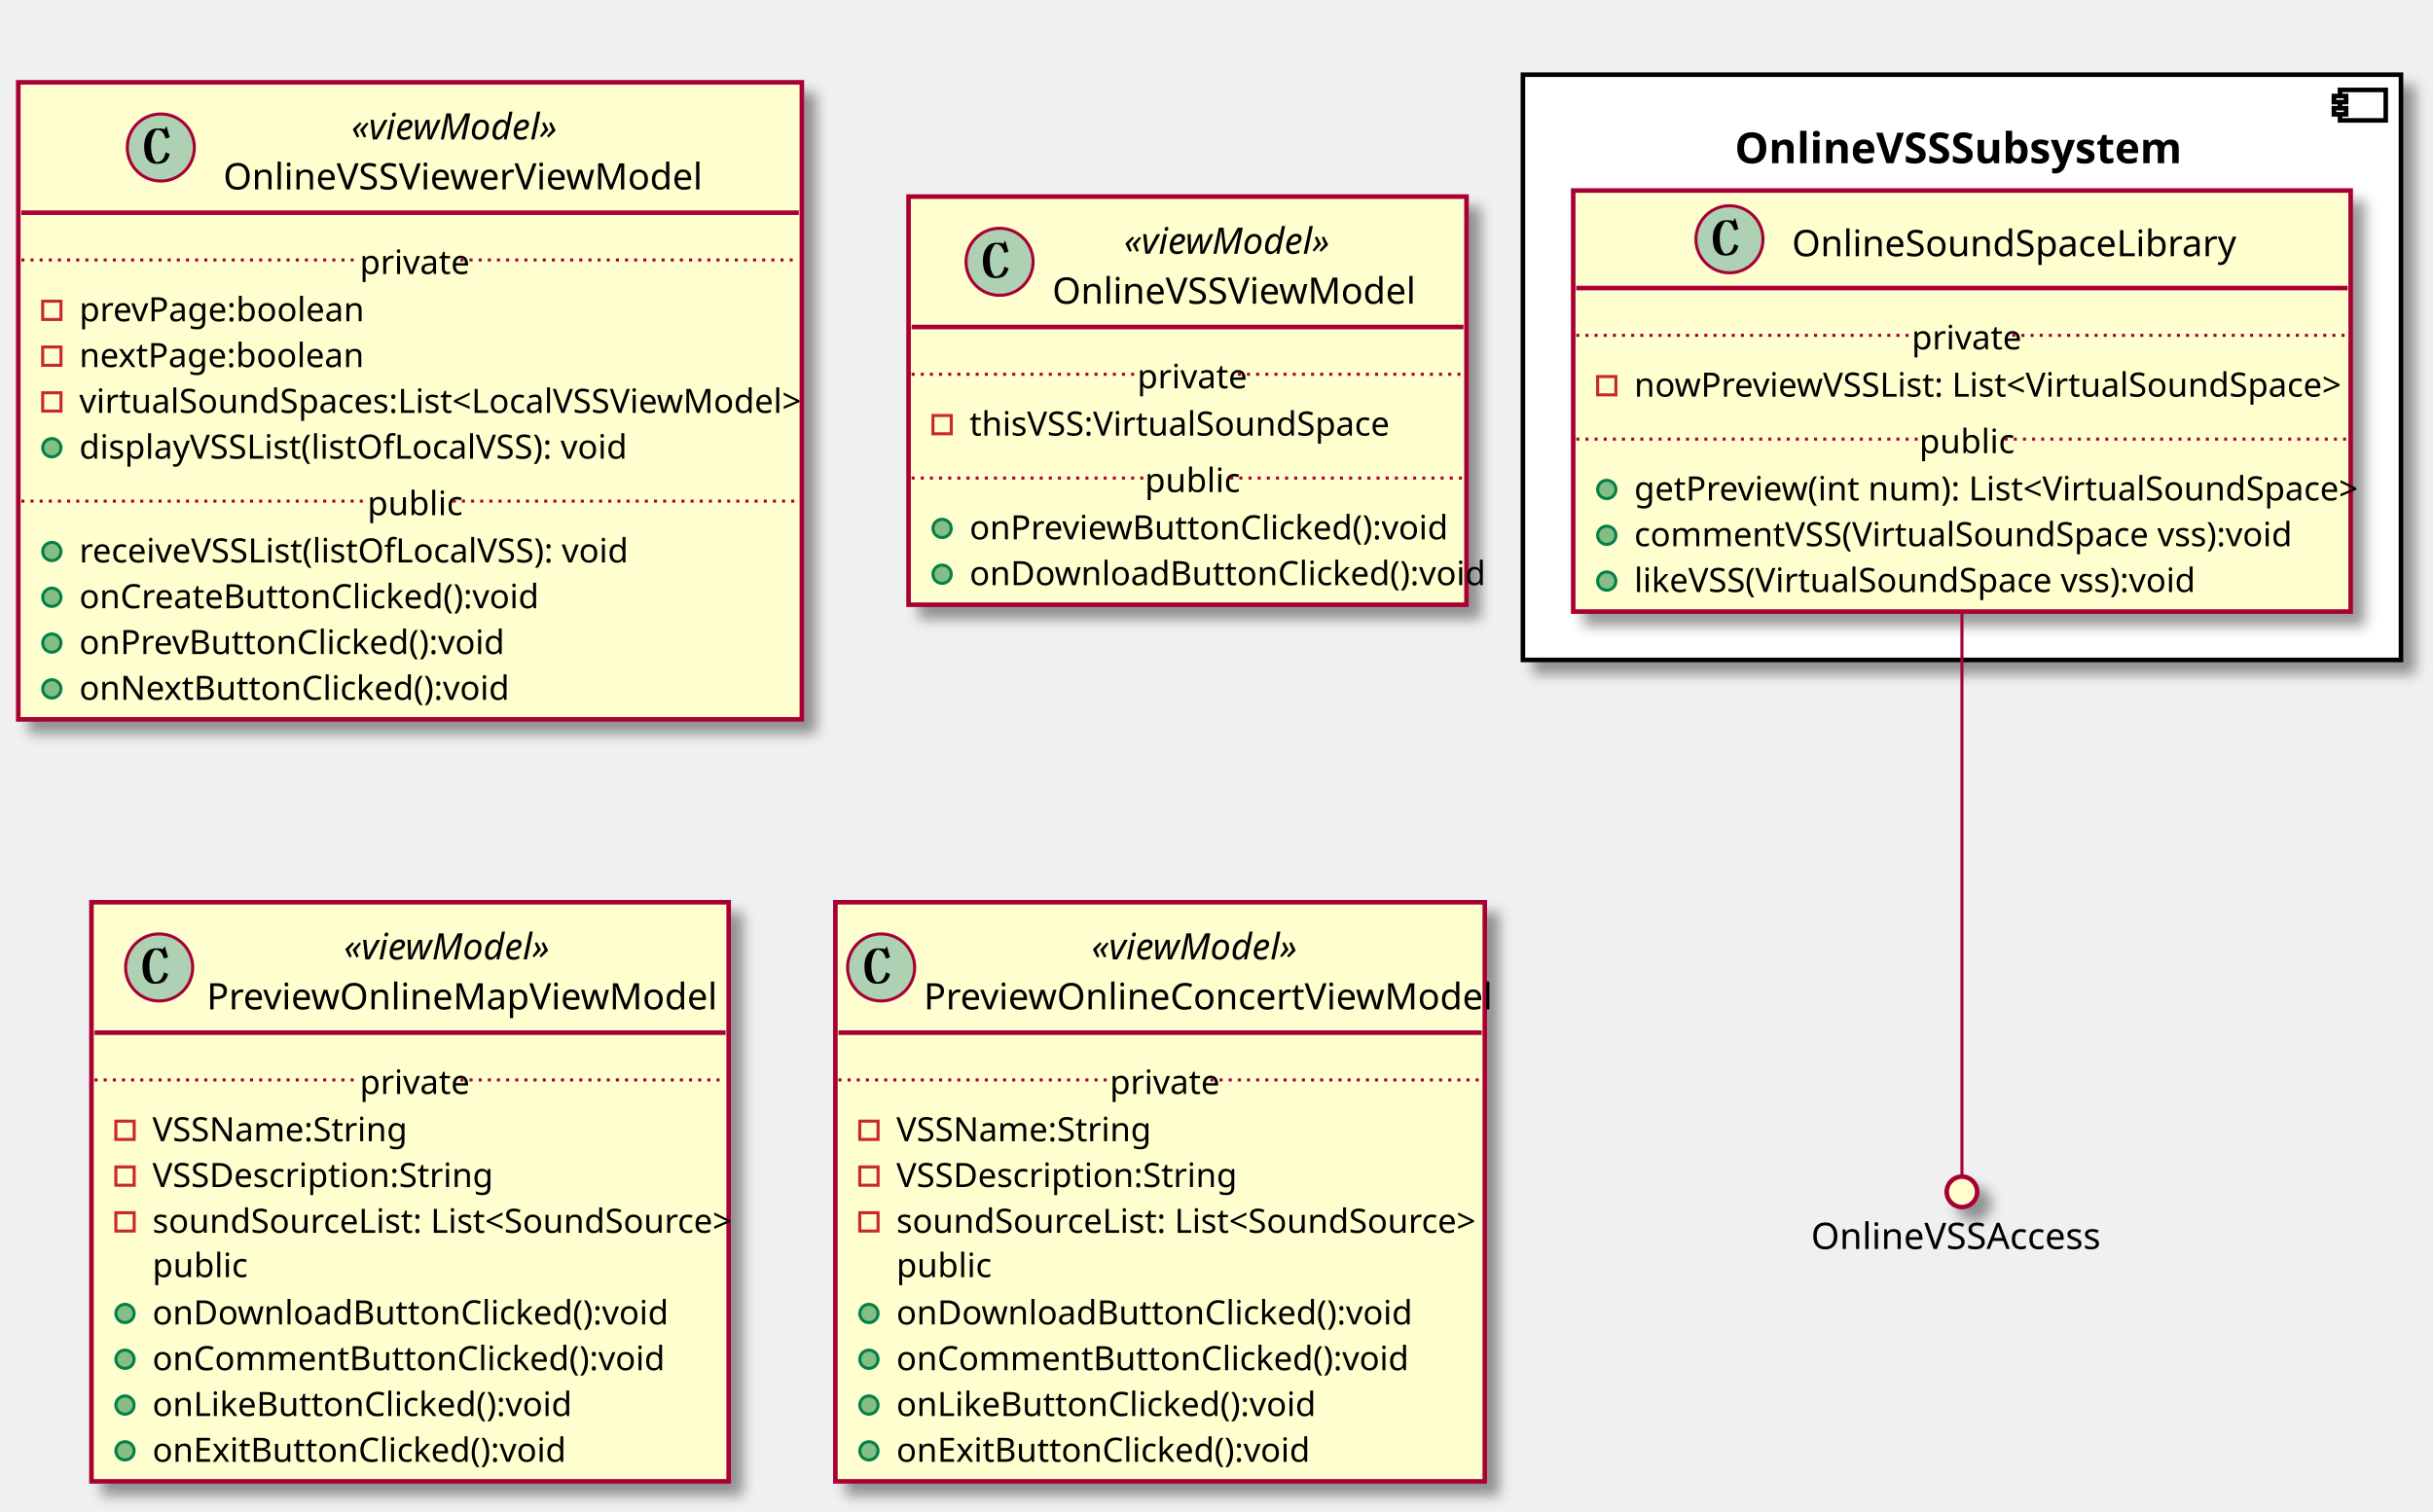
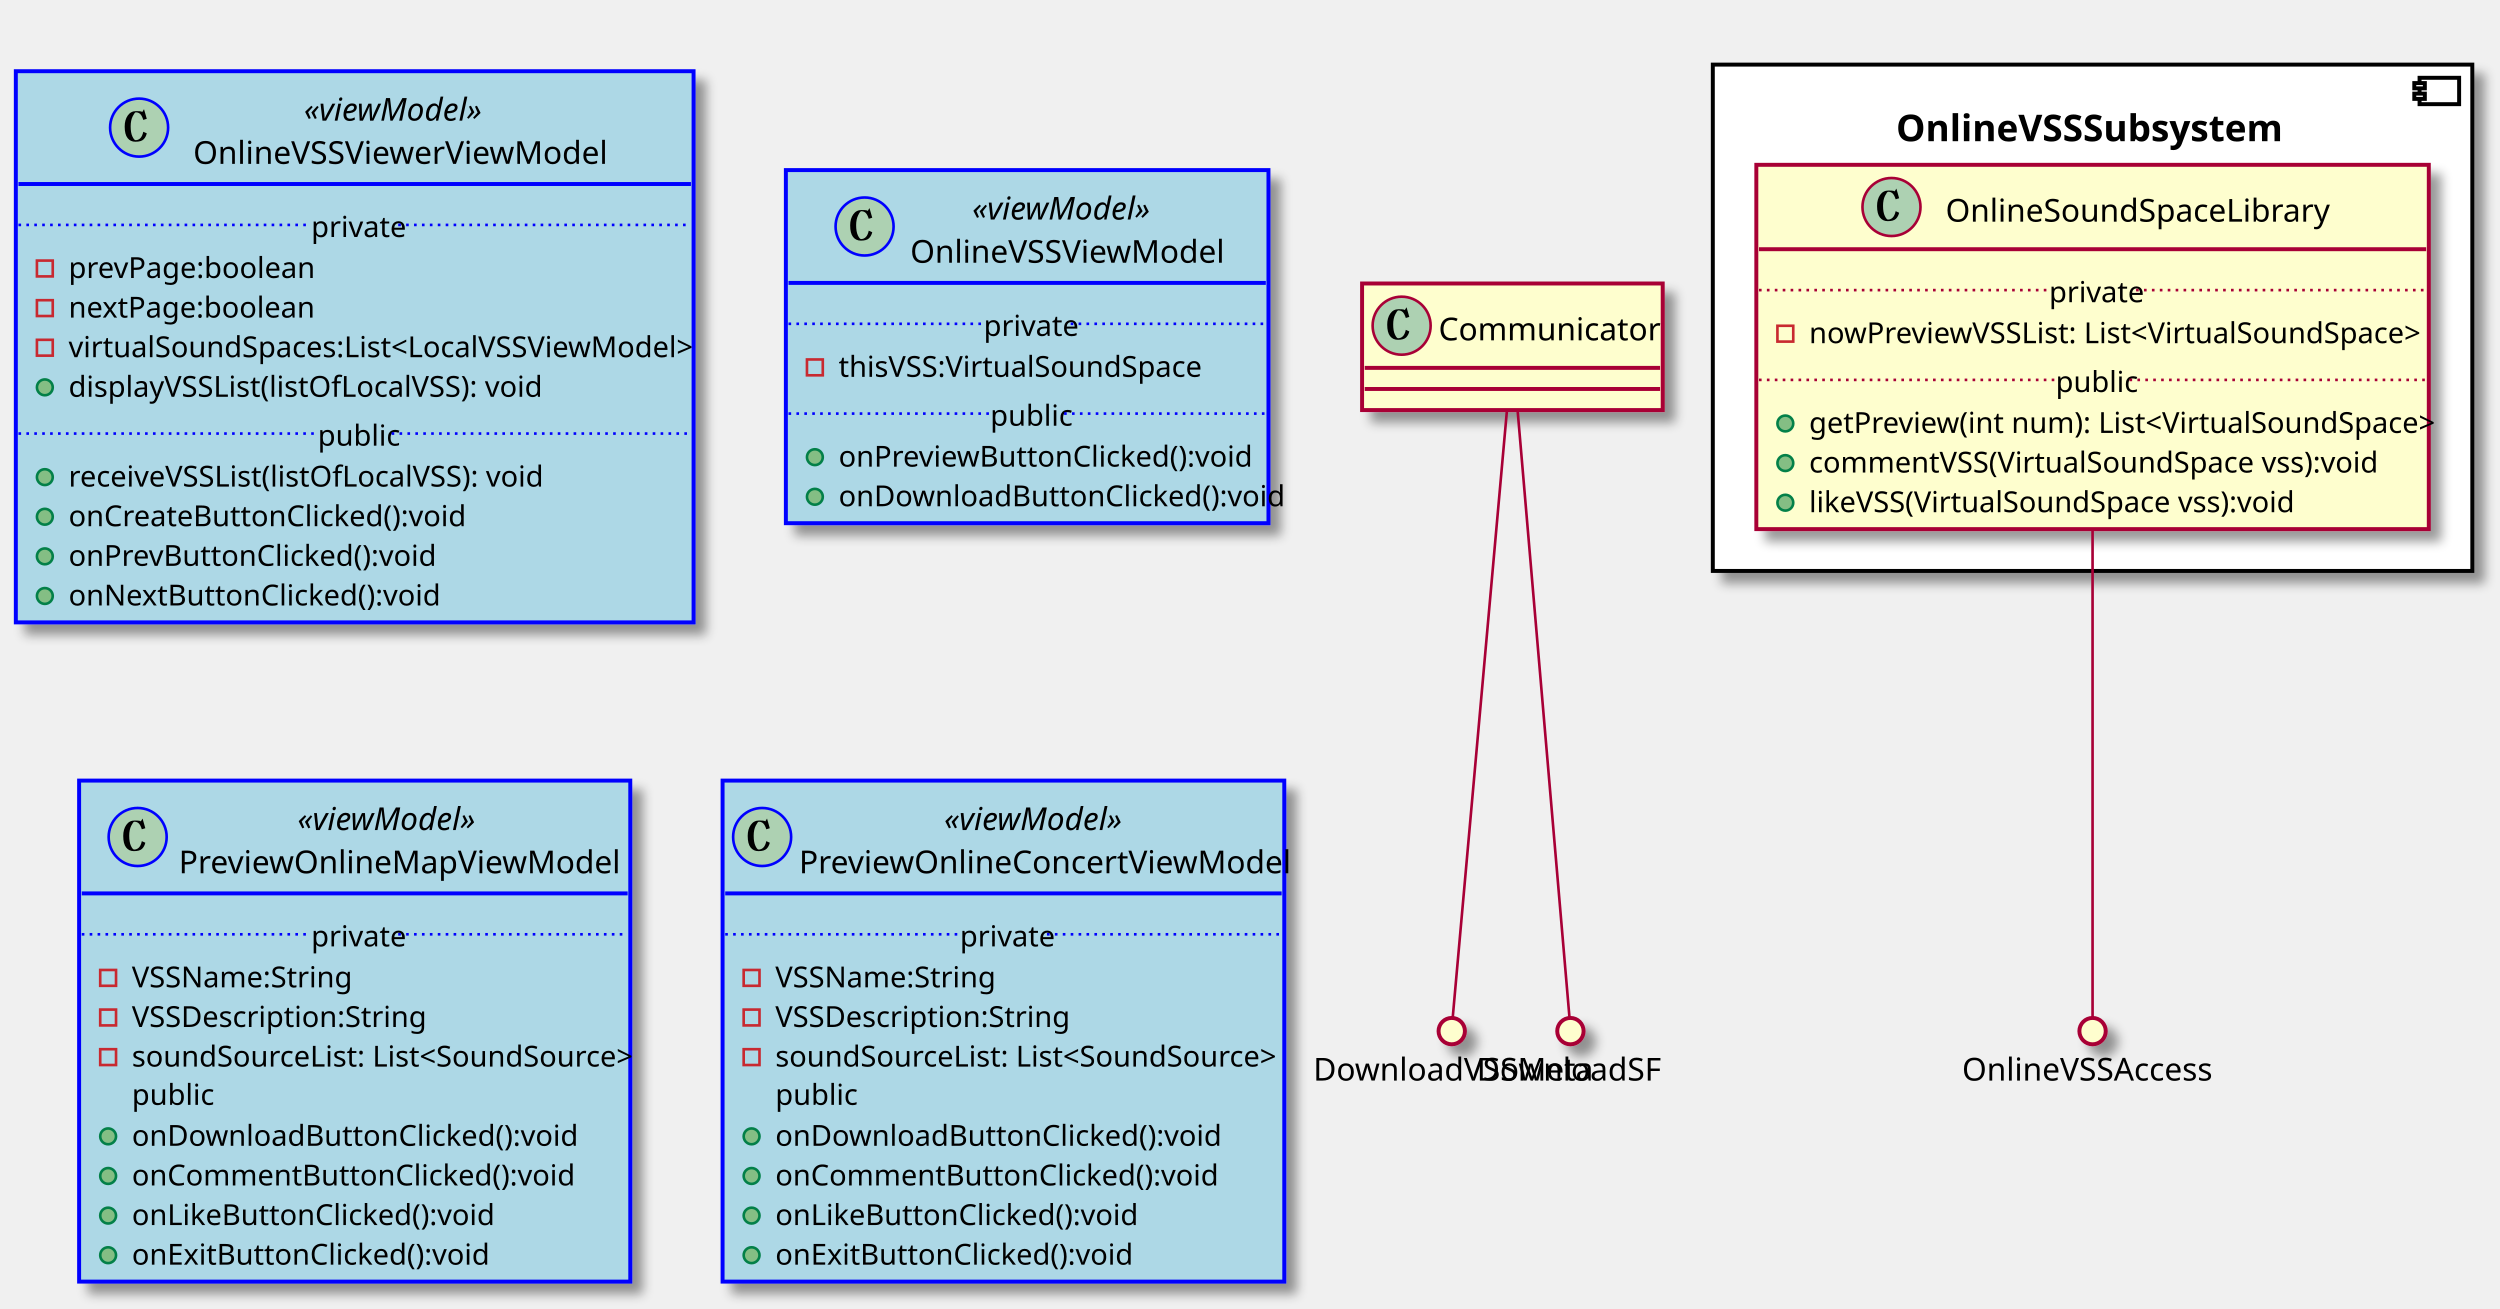
- <svg xmlns="http://www.w3.org/2000/svg" contentScriptType="application/ecmascript" contentStyleType="text/css" height="496px" preserveAspectRatio="none" style="width:798px;height:496px;" version="1.1" viewBox="0 0 798 496" width="798px" zoomAndPan="magnify">
+ <svg xmlns="http://www.w3.org/2000/svg" contentScriptType="application/ecmascript" contentStyleType="text/css" height="496px" preserveAspectRatio="none" style="width:948px;height:496px;" version="1.1" viewBox="0 0 948 496" width="948px" zoomAndPan="magnify">
  <defs>
-     <filter height="300%" id="fb00946dye0tg" width="300%" x="-1" y="-1">
+     <filter height="300%" id="f6d7cslmtcld" width="300%" x="-1" y="-1">
      <feGaussianBlur result="blurOut" stdDeviation="2.0" />
      <feColorMatrix in="blurOut" result="blurOut2" type="matrix" values="0 0 0 0 0 0 0 0 0 0 0 0 0 0 0 0 0 0 .4 0" />
      <feOffset dx="4.0" dy="4.0" in="blurOut2" result="blurOut3" />
      <feBlend in="SourceGraphic" in2="blurOut3" mode="normal" />
    </filter>
  </defs>
  <g>
-     <rect fill="#FFFFFF" filter="url(#fb00946dye0tg)" height="192" style="stroke: #000000; stroke-width: 1.5;" width="288" x="499.5" y="24.5" />
-     <rect fill="#FFFFFF" height="10" style="stroke: #000000; stroke-width: 1.5;" width="15" x="767.5" y="29.5" />
-     <rect fill="#FFFFFF" height="2" style="stroke: #000000; stroke-width: 1.5;" width="4" x="765.5" y="31.5" />
-     <rect fill="#FFFFFF" height="2" style="stroke: #000000; stroke-width: 1.5;" width="4" x="765.5" y="35.5" />
-     <text fill="#000000" font-family="sans-serif" font-size="14" font-weight="bold" lengthAdjust="spacingAndGlyphs" textLength="149" x="569" y="53.544">OnlineVSSSubsystem</text>
-     <rect fill="#FEFECE" filter="url(#fb00946dye0tg)" height="138.138" id="OnlineSoundSpaceLibrary" style="stroke: #A80036; stroke-width: 1.5;" width="255" x="516" y="62.5" />
-     <ellipse cx="567.25" cy="78.5" fill="#ADD1B2" rx="11" ry="11" style="stroke: #A80036; stroke-width: 1.0;" />
-     <path d="M565.828,83.859 Q563.969,83.859 562.875,82.469 Q561.781,81.078 561.781,78.094 Q561.781,75.562 562.945,73.906 Q564.109,72.25 566.094,72.25 Q567.562,72.25 568.031,72.375 Q568.5,72.578 568.5,72.578 Q568.5,72.578 568.5,72.508 Q568.5,72.438 569.109,71.516 L570.156,75.172 L568.828,75.578 Q568.359,74.031 567.695,73.367 Q567.031,72.703 565.969,72.703 Q565.578,72.703 564.812,74.234 Q564.047,75.766 564.047,78.016 Q564.047,80.484 564.711,81.875 Q565.375,83.266 565.906,83.266 Q566.969,83.266 567.727,82.5 Q568.484,81.734 568.828,80.078 L570.156,80.672 Q569.828,82.078 568.93,82.969 Q568.031,83.859 565.828,83.859 Z " />
-     <text fill="#000000" font-family="sans-serif" font-size="12" lengthAdjust="spacingAndGlyphs" textLength="144" x="587.75" y="84.058">OnlineSoundSpaceLibrary</text>
-     <line style="stroke: #A80036; stroke-width: 1.5;" x1="517" x2="770" y1="94.5" y2="94.5" />
-     <rect fill="none" height="6" style="stroke: #C82930; stroke-width: 1.0;" width="6" x="524" y="123.534" />
-     <text fill="#000000" font-family="sans-serif" font-size="11" lengthAdjust="spacingAndGlyphs" textLength="229" x="536" y="130.129">nowPreviewVSSList: List&lt;VirtualSoundSpace&gt;</text>
-     <line style="stroke: #A80036; stroke-width: 1.0; stroke-dasharray: 1.0,2.0;" x1="517" x2="627" y1="110.011" y2="110.011" />
-     <text fill="#000000" font-family="sans-serif" font-size="11" lengthAdjust="spacingAndGlyphs" textLength="33" x="627" y="114.606">private</text>
-     <line style="stroke: #A80036; stroke-width: 1.0; stroke-dasharray: 1.0,2.0;" x1="660" x2="770" y1="110.011" y2="110.011" />
-     <ellipse cx="527" cy="160.58" fill="#84BE84" rx="3" ry="3" style="stroke: #038048; stroke-width: 1.0;" />
-     <text fill="#000000" font-family="sans-serif" font-size="11" lengthAdjust="spacingAndGlyphs" textLength="225" x="536" y="164.175">getPreview(int num): List&lt;VirtualSoundSpace&gt;</text>
-     <ellipse cx="527" cy="175.603" fill="#84BE84" rx="3" ry="3" style="stroke: #038048; stroke-width: 1.0;" />
-     <text fill="#000000" font-family="sans-serif" font-size="11" lengthAdjust="spacingAndGlyphs" textLength="210" x="536" y="179.198">commentVSS(VirtualSoundSpace vss):void</text>
-     <ellipse cx="527" cy="190.626" fill="#84BE84" rx="3" ry="3" style="stroke: #038048; stroke-width: 1.0;" />
-     <text fill="#000000" font-family="sans-serif" font-size="11" lengthAdjust="spacingAndGlyphs" textLength="182" x="536" y="194.221">likeVSS(VirtualSoundSpace vss):void</text>
-     <line style="stroke: #A80036; stroke-width: 1.0; stroke-dasharray: 1.0,2.0;" x1="517" x2="629.5" y1="144.057" y2="144.057" />
-     <text fill="#000000" font-family="sans-serif" font-size="11" lengthAdjust="spacingAndGlyphs" textLength="28" x="629.5" y="148.652">public</text>
-     <line style="stroke: #A80036; stroke-width: 1.0; stroke-dasharray: 1.0,2.0;" x1="657.5" x2="770" y1="144.057" y2="144.057" />
-     <rect fill="#FEFECE" filter="url(#fb00946dye0tg)" height="209.007" id="OnlineVSSViewerViewModel" style="stroke: #A80036; stroke-width: 1.5;" width="257" x="6" y="27" />
-     <ellipse cx="52.75" cy="48.389" fill="#ADD1B2" rx="11" ry="11" style="stroke: #A80036; stroke-width: 1.0;" />
+     <rect fill="#FFFFFF" filter="url(#f6d7cslmtcld)" height="192" style="stroke: #000000; stroke-width: 1.5;" width="288" x="649.5" y="24.5" />
+     <rect fill="#FFFFFF" height="10" style="stroke: #000000; stroke-width: 1.5;" width="15" x="917.5" y="29.5" />
+     <rect fill="#FFFFFF" height="2" style="stroke: #000000; stroke-width: 1.5;" width="4" x="915.5" y="31.5" />
+     <rect fill="#FFFFFF" height="2" style="stroke: #000000; stroke-width: 1.5;" width="4" x="915.5" y="35.5" />
+     <text fill="#000000" font-family="sans-serif" font-size="14" font-weight="bold" lengthAdjust="spacingAndGlyphs" textLength="149" x="719" y="53.544">OnlineVSSSubsystem</text>
+     <rect fill="#FEFECE" filter="url(#f6d7cslmtcld)" height="138.138" id="OnlineSoundSpaceLibrary" style="stroke: #A80036; stroke-width: 1.5;" width="255" x="666" y="62.5" />
+     <ellipse cx="717.25" cy="78.5" fill="#ADD1B2" rx="11" ry="11" style="stroke: #A80036; stroke-width: 1.0;" />
+     <path d="M715.828,83.859 Q713.969,83.859 712.875,82.469 Q711.781,81.078 711.781,78.094 Q711.781,75.562 712.945,73.906 Q714.109,72.25 716.094,72.25 Q717.562,72.25 718.031,72.375 Q718.5,72.578 718.5,72.578 Q718.5,72.578 718.5,72.508 Q718.5,72.438 719.109,71.516 L720.156,75.172 L718.828,75.578 Q718.359,74.031 717.695,73.367 Q717.031,72.703 715.969,72.703 Q715.578,72.703 714.812,74.234 Q714.047,75.766 714.047,78.016 Q714.047,80.484 714.711,81.875 Q715.375,83.266 715.906,83.266 Q716.969,83.266 717.727,82.5 Q718.484,81.734 718.828,80.078 L720.156,80.672 Q719.828,82.078 718.93,82.969 Q718.031,83.859 715.828,83.859 Z " />
+     <text fill="#000000" font-family="sans-serif" font-size="12" lengthAdjust="spacingAndGlyphs" textLength="144" x="737.75" y="84.058">OnlineSoundSpaceLibrary</text>
+     <line style="stroke: #A80036; stroke-width: 1.5;" x1="667" x2="920" y1="94.5" y2="94.5" />
+     <rect fill="none" height="6" style="stroke: #C82930; stroke-width: 1.0;" width="6" x="674" y="123.534" />
+     <text fill="#000000" font-family="sans-serif" font-size="11" lengthAdjust="spacingAndGlyphs" textLength="229" x="686" y="130.129">nowPreviewVSSList: List&lt;VirtualSoundSpace&gt;</text>
+     <line style="stroke: #A80036; stroke-width: 1.0; stroke-dasharray: 1.0,2.0;" x1="667" x2="777" y1="110.011" y2="110.011" />
+     <text fill="#000000" font-family="sans-serif" font-size="11" lengthAdjust="spacingAndGlyphs" textLength="33" x="777" y="114.606">private</text>
+     <line style="stroke: #A80036; stroke-width: 1.0; stroke-dasharray: 1.0,2.0;" x1="810" x2="920" y1="110.011" y2="110.011" />
+     <ellipse cx="677" cy="160.58" fill="#84BE84" rx="3" ry="3" style="stroke: #038048; stroke-width: 1.0;" />
+     <text fill="#000000" font-family="sans-serif" font-size="11" lengthAdjust="spacingAndGlyphs" textLength="225" x="686" y="164.175">getPreview(int num): List&lt;VirtualSoundSpace&gt;</text>
+     <ellipse cx="677" cy="175.603" fill="#84BE84" rx="3" ry="3" style="stroke: #038048; stroke-width: 1.0;" />
+     <text fill="#000000" font-family="sans-serif" font-size="11" lengthAdjust="spacingAndGlyphs" textLength="210" x="686" y="179.198">commentVSS(VirtualSoundSpace vss):void</text>
+     <ellipse cx="677" cy="190.626" fill="#84BE84" rx="3" ry="3" style="stroke: #038048; stroke-width: 1.0;" />
+     <text fill="#000000" font-family="sans-serif" font-size="11" lengthAdjust="spacingAndGlyphs" textLength="182" x="686" y="194.221">likeVSS(VirtualSoundSpace vss):void</text>
+     <line style="stroke: #A80036; stroke-width: 1.0; stroke-dasharray: 1.0,2.0;" x1="667" x2="779.5" y1="144.057" y2="144.057" />
+     <text fill="#000000" font-family="sans-serif" font-size="11" lengthAdjust="spacingAndGlyphs" textLength="28" x="779.5" y="148.652">public</text>
+     <line style="stroke: #A80036; stroke-width: 1.0; stroke-dasharray: 1.0,2.0;" x1="807.5" x2="920" y1="144.057" y2="144.057" />
+     <rect fill="#ADD8E6" filter="url(#f6d7cslmtcld)" height="209.007" id="OnlineVSSViewerViewModel" style="stroke: #0000FF; stroke-width: 1.5;" width="257" x="6" y="27" />
+     <ellipse cx="52.75" cy="48.389" fill="#ADD1B2" rx="11" ry="11" style="stroke: #0000FF; stroke-width: 1.0;" />
    <path d="M51.328,53.748 Q49.469,53.748 48.375,52.357 Q47.281,50.967 47.281,47.982 Q47.281,45.451 48.445,43.795 Q49.609,42.139 51.594,42.139 Q53.062,42.139 53.531,42.264 Q54,42.467 54,42.467 Q54,42.467 54,42.397 Q54,42.326 54.609,41.404 L55.656,45.06 L54.328,45.467 Q53.859,43.92 53.195,43.256 Q52.531,42.592 51.469,42.592 Q51.078,42.592 50.312,44.123 Q49.547,45.654 49.547,47.904 Q49.547,50.373 50.211,51.764 Q50.875,53.154 51.406,53.154 Q52.469,53.154 53.227,52.389 Q53.984,51.623 54.328,49.967 L55.656,50.56 Q55.328,51.967 54.43,52.857 Q53.531,53.748 51.328,53.748 Z " />
    <text fill="#000000" font-family="sans-serif" font-size="12" font-style="italic" lengthAdjust="spacingAndGlyphs" textLength="71" x="115.25" y="45.752">«viewModel»</text>
    <text fill="#000000" font-family="sans-serif" font-size="12" lengthAdjust="spacingAndGlyphs" textLength="155" x="73.25" y="62.141">OnlineVSSViewerViewModel</text>
-     <line style="stroke: #A80036; stroke-width: 1.5;" x1="7" x2="262" y1="69.777" y2="69.777" />
+     <line style="stroke: #0000FF; stroke-width: 1.5;" x1="7" x2="262" y1="69.777" y2="69.777" />
    <rect fill="none" height="6" style="stroke: #C82930; stroke-width: 1.0;" width="6" x="14" y="98.812" />
    <text fill="#000000" font-family="sans-serif" font-size="11" lengthAdjust="spacingAndGlyphs" textLength="87" x="26" y="105.406">prevPage:boolean</text>
    <rect fill="none" height="6" style="stroke: #C82930; stroke-width: 1.0;" width="6" x="14" y="113.835" />
    <text fill="#000000" font-family="sans-serif" font-size="11" lengthAdjust="spacingAndGlyphs" textLength="86" x="26" y="120.429">nextPage:boolean</text>
    <rect fill="none" height="6" style="stroke: #C82930; stroke-width: 1.0;" width="6" x="14" y="128.858" />
    <text fill="#000000" font-family="sans-serif" font-size="11" lengthAdjust="spacingAndGlyphs" textLength="231" x="26" y="135.452">virtualSoundSpaces:List&lt;LocalVSSViewModel&gt;</text>
    <ellipse cx="17" cy="146.881" fill="#84BE84" rx="3" ry="3" style="stroke: #038048; stroke-width: 1.0;" />
    <text fill="#000000" font-family="sans-serif" font-size="11" lengthAdjust="spacingAndGlyphs" textLength="180" x="26" y="150.475">displayVSSList(listOfLocalVSS): void</text>
-     <line style="stroke: #A80036; stroke-width: 1.0; stroke-dasharray: 1.0,2.0;" x1="7" x2="118" y1="85.289" y2="85.289" />
+     <line style="stroke: #0000FF; stroke-width: 1.0; stroke-dasharray: 1.0,2.0;" x1="7" x2="118" y1="85.289" y2="85.289" />
    <text fill="#000000" font-family="sans-serif" font-size="11" lengthAdjust="spacingAndGlyphs" textLength="33" x="118" y="89.883">private</text>
-     <line style="stroke: #A80036; stroke-width: 1.0; stroke-dasharray: 1.0,2.0;" x1="151" x2="262" y1="85.289" y2="85.289" />
+     <line style="stroke: #0000FF; stroke-width: 1.0; stroke-dasharray: 1.0,2.0;" x1="151" x2="262" y1="85.289" y2="85.289" />
    <ellipse cx="17" cy="180.927" fill="#84BE84" rx="3" ry="3" style="stroke: #038048; stroke-width: 1.0;" />
    <text fill="#000000" font-family="sans-serif" font-size="11" lengthAdjust="spacingAndGlyphs" textLength="182" x="26" y="184.521">receiveVSSList(listOfLocalVSS): void</text>
    <ellipse cx="17" cy="195.95" fill="#84BE84" rx="3" ry="3" style="stroke: #038048; stroke-width: 1.0;" />
    <text fill="#000000" font-family="sans-serif" font-size="11" lengthAdjust="spacingAndGlyphs" textLength="140" x="26" y="199.544">onCreateButtonClicked():void</text>
    <ellipse cx="17" cy="210.972" fill="#84BE84" rx="3" ry="3" style="stroke: #038048; stroke-width: 1.0;" />
    <text fill="#000000" font-family="sans-serif" font-size="11" lengthAdjust="spacingAndGlyphs" textLength="130" x="26" y="214.567">onPrevButtonClicked():void</text>
    <ellipse cx="17" cy="225.995" fill="#84BE84" rx="3" ry="3" style="stroke: #038048; stroke-width: 1.0;" />
    <text fill="#000000" font-family="sans-serif" font-size="11" lengthAdjust="spacingAndGlyphs" textLength="130" x="26" y="229.59">onNextButtonClicked():void</text>
-     <line style="stroke: #A80036; stroke-width: 1.0; stroke-dasharray: 1.0,2.0;" x1="7" x2="120.5" y1="164.404" y2="164.404" />
+     <line style="stroke: #0000FF; stroke-width: 1.0; stroke-dasharray: 1.0,2.0;" x1="7" x2="120.5" y1="164.404" y2="164.404" />
    <text fill="#000000" font-family="sans-serif" font-size="11" lengthAdjust="spacingAndGlyphs" textLength="28" x="120.5" y="168.998">public</text>
-     <line style="stroke: #A80036; stroke-width: 1.0; stroke-dasharray: 1.0,2.0;" x1="148.5" x2="262" y1="164.404" y2="164.404" />
-     <rect fill="#FEFECE" filter="url(#fb00946dye0tg)" height="133.892" id="OnlineVSSViewModel" style="stroke: #A80036; stroke-width: 1.5;" width="183" x="298" y="64.5" />
-     <ellipse cx="327.85" cy="85.889" fill="#ADD1B2" rx="11" ry="11" style="stroke: #A80036; stroke-width: 1.0;" />
+     <line style="stroke: #0000FF; stroke-width: 1.0; stroke-dasharray: 1.0,2.0;" x1="148.5" x2="262" y1="164.404" y2="164.404" />
+     <rect fill="#ADD8E6" filter="url(#f6d7cslmtcld)" height="133.892" id="OnlineVSSViewModel" style="stroke: #0000FF; stroke-width: 1.5;" width="183" x="298" y="64.5" />
+     <ellipse cx="327.85" cy="85.889" fill="#ADD1B2" rx="11" ry="11" style="stroke: #0000FF; stroke-width: 1.0;" />
    <path d="M326.428,91.248 Q324.569,91.248 323.475,89.857 Q322.381,88.467 322.381,85.482 Q322.381,82.951 323.545,81.295 Q324.709,79.639 326.694,79.639 Q328.163,79.639 328.631,79.764 Q329.1,79.967 329.1,79.967 Q329.1,79.967 329.1,79.897 Q329.1,79.826 329.709,78.904 L330.756,82.561 L329.428,82.967 Q328.959,81.42 328.295,80.756 Q327.631,80.092 326.569,80.092 Q326.178,80.092 325.413,81.623 Q324.647,83.154 324.647,85.404 Q324.647,87.873 325.311,89.264 Q325.975,90.654 326.506,90.654 Q327.569,90.654 328.327,89.889 Q329.084,89.123 329.428,87.467 L330.756,88.061 Q330.428,89.467 329.53,90.357 Q328.631,91.248 326.428,91.248 Z " />
    <text fill="#000000" font-family="sans-serif" font-size="12" font-style="italic" lengthAdjust="spacingAndGlyphs" textLength="71" x="368.65" y="83.252">«viewModel»</text>
    <text fill="#000000" font-family="sans-serif" font-size="12" lengthAdjust="spacingAndGlyphs" textLength="118" x="345.15" y="99.641">OnlineVSSViewModel</text>
-     <line style="stroke: #A80036; stroke-width: 1.5;" x1="299" x2="480" y1="107.277" y2="107.277" />
+     <line style="stroke: #0000FF; stroke-width: 1.5;" x1="299" x2="480" y1="107.277" y2="107.277" />
    <rect fill="none" height="6" style="stroke: #C82930; stroke-width: 1.0;" width="6" x="306" y="136.312" />
    <text fill="#000000" font-family="sans-serif" font-size="11" lengthAdjust="spacingAndGlyphs" textLength="135" x="318" y="142.906">thisVSS:VirtualSoundSpace</text>
-     <line style="stroke: #A80036; stroke-width: 1.0; stroke-dasharray: 1.0,2.0;" x1="299" x2="373" y1="122.789" y2="122.789" />
+     <line style="stroke: #0000FF; stroke-width: 1.0; stroke-dasharray: 1.0,2.0;" x1="299" x2="373" y1="122.789" y2="122.789" />
    <text fill="#000000" font-family="sans-serif" font-size="11" lengthAdjust="spacingAndGlyphs" textLength="33" x="373" y="127.383">private</text>
-     <line style="stroke: #A80036; stroke-width: 1.0; stroke-dasharray: 1.0,2.0;" x1="406" x2="480" y1="122.789" y2="122.789" />
+     <line style="stroke: #0000FF; stroke-width: 1.0; stroke-dasharray: 1.0,2.0;" x1="406" x2="480" y1="122.789" y2="122.789" />
    <ellipse cx="309" cy="173.358" fill="#84BE84" rx="3" ry="3" style="stroke: #038048; stroke-width: 1.0;" />
    <text fill="#000000" font-family="sans-serif" font-size="11" lengthAdjust="spacingAndGlyphs" textLength="148" x="318" y="176.952">onPreviewButtonClicked():void</text>
    <ellipse cx="309" cy="188.381" fill="#84BE84" rx="3" ry="3" style="stroke: #038048; stroke-width: 1.0;" />
    <text fill="#000000" font-family="sans-serif" font-size="11" lengthAdjust="spacingAndGlyphs" textLength="157" x="318" y="191.975">onDownloadButtonClicked():void</text>
-     <line style="stroke: #A80036; stroke-width: 1.0; stroke-dasharray: 1.0,2.0;" x1="299" x2="375.5" y1="156.835" y2="156.835" />
+     <line style="stroke: #0000FF; stroke-width: 1.0; stroke-dasharray: 1.0,2.0;" x1="299" x2="375.5" y1="156.835" y2="156.835" />
    <text fill="#000000" font-family="sans-serif" font-size="11" lengthAdjust="spacingAndGlyphs" textLength="28" x="375.5" y="161.429">public</text>
-     <line style="stroke: #A80036; stroke-width: 1.0; stroke-dasharray: 1.0,2.0;" x1="403.5" x2="480" y1="156.835" y2="156.835" />
-     <rect fill="#FEFECE" filter="url(#fb00946dye0tg)" height="189.984" id="PreviewOnlineMapViewModel" style="stroke: #A80036; stroke-width: 1.5;" width="209" x="30" y="296" />
-     <ellipse cx="52.2" cy="317.389" fill="#ADD1B2" rx="11" ry="11" style="stroke: #A80036; stroke-width: 1.0;" />
+     <line style="stroke: #0000FF; stroke-width: 1.0; stroke-dasharray: 1.0,2.0;" x1="403.5" x2="480" y1="156.835" y2="156.835" />
+     <rect fill="#ADD8E6" filter="url(#f6d7cslmtcld)" height="189.984" id="PreviewOnlineMapViewModel" style="stroke: #0000FF; stroke-width: 1.5;" width="209" x="30" y="296" />
+     <ellipse cx="52.2" cy="317.389" fill="#ADD1B2" rx="11" ry="11" style="stroke: #0000FF; stroke-width: 1.0;" />
    <path d="M50.778,322.748 Q48.919,322.748 47.825,321.357 Q46.731,319.967 46.731,316.982 Q46.731,314.451 47.895,312.795 Q49.059,311.139 51.044,311.139 Q52.513,311.139 52.981,311.264 Q53.45,311.467 53.45,311.467 Q53.45,311.467 53.45,311.397 Q53.45,311.326 54.059,310.404 L55.106,314.06 L53.778,314.467 Q53.309,312.92 52.645,312.256 Q51.981,311.592 50.919,311.592 Q50.528,311.592 49.763,313.123 Q48.997,314.654 48.997,316.904 Q48.997,319.373 49.661,320.764 Q50.325,322.154 50.856,322.154 Q51.919,322.154 52.677,321.389 Q53.434,320.623 53.778,318.967 L55.106,319.56 Q54.778,320.967 53.88,321.857 Q52.981,322.748 50.778,322.748 Z " />
    <text fill="#000000" font-family="sans-serif" font-size="12" font-style="italic" lengthAdjust="spacingAndGlyphs" textLength="71" x="112.8" y="314.752">«viewModel»</text>
    <text fill="#000000" font-family="sans-serif" font-size="12" lengthAdjust="spacingAndGlyphs" textLength="161" x="67.8" y="331.141">PreviewOnlineMapViewModel</text>
-     <line style="stroke: #A80036; stroke-width: 1.5;" x1="31" x2="238" y1="338.777" y2="338.777" />
+     <line style="stroke: #0000FF; stroke-width: 1.5;" x1="31" x2="238" y1="338.777" y2="338.777" />
    <rect fill="none" height="6" style="stroke: #C82930; stroke-width: 1.0;" width="6" x="38" y="367.812" />
    <text fill="#000000" font-family="sans-serif" font-size="11" lengthAdjust="spacingAndGlyphs" textLength="80" x="50" y="374.406">VSSName:String</text>
    <rect fill="none" height="6" style="stroke: #C82930; stroke-width: 1.0;" width="6" x="38" y="382.835" />
    <text fill="#000000" font-family="sans-serif" font-size="11" lengthAdjust="spacingAndGlyphs" textLength="107" x="50" y="389.429">VSSDescription:String</text>
    <rect fill="none" height="6" style="stroke: #C82930; stroke-width: 1.0;" width="6" x="38" y="397.858" />
    <text fill="#000000" font-family="sans-serif" font-size="11" lengthAdjust="spacingAndGlyphs" textLength="183" x="50" y="404.452">soundSourceList: List&lt;SoundSource&gt;</text>
-     <line style="stroke: #A80036; stroke-width: 1.0; stroke-dasharray: 1.0,2.0;" x1="50" x2="50" y1="414.381" y2="414.381" />
+     <line style="stroke: #0000FF; stroke-width: 1.0; stroke-dasharray: 1.0,2.0;" x1="50" x2="50" y1="414.381" y2="414.381" />
    <text fill="#000000" font-family="sans-serif" font-size="11" lengthAdjust="spacingAndGlyphs" textLength="28" x="50" y="418.975">public</text>
-     <line style="stroke: #A80036; stroke-width: 1.0; stroke-dasharray: 1.0,2.0;" x1="78" x2="78" y1="414.381" y2="414.381" />
+     <line style="stroke: #0000FF; stroke-width: 1.0; stroke-dasharray: 1.0,2.0;" x1="78" x2="78" y1="414.381" y2="414.381" />
    <ellipse cx="41" cy="430.904" fill="#84BE84" rx="3" ry="3" style="stroke: #038048; stroke-width: 1.0;" />
    <text fill="#000000" font-family="sans-serif" font-size="11" lengthAdjust="spacingAndGlyphs" textLength="157" x="50" y="434.498">onDownloadButtonClicked():void</text>
    <ellipse cx="41" cy="445.926" fill="#84BE84" rx="3" ry="3" style="stroke: #038048; stroke-width: 1.0;" />
    <text fill="#000000" font-family="sans-serif" font-size="11" lengthAdjust="spacingAndGlyphs" textLength="152" x="50" y="449.521">onCommentButtonClicked():void</text>
    <ellipse cx="41" cy="460.95" fill="#84BE84" rx="3" ry="3" style="stroke: #038048; stroke-width: 1.0;" />
    <text fill="#000000" font-family="sans-serif" font-size="11" lengthAdjust="spacingAndGlyphs" textLength="127" x="50" y="464.544">onLikeButtonClicked():void</text>
    <ellipse cx="41" cy="475.972" fill="#84BE84" rx="3" ry="3" style="stroke: #038048; stroke-width: 1.0;" />
    <text fill="#000000" font-family="sans-serif" font-size="11" lengthAdjust="spacingAndGlyphs" textLength="125" x="50" y="479.567">onExitButtonClicked():void</text>
-     <line style="stroke: #A80036; stroke-width: 1.0; stroke-dasharray: 1.0,2.0;" x1="31" x2="118" y1="354.289" y2="354.289" />
+     <line style="stroke: #0000FF; stroke-width: 1.0; stroke-dasharray: 1.0,2.0;" x1="31" x2="118" y1="354.289" y2="354.289" />
    <text fill="#000000" font-family="sans-serif" font-size="11" lengthAdjust="spacingAndGlyphs" textLength="33" x="118" y="358.883">private</text>
-     <line style="stroke: #A80036; stroke-width: 1.0; stroke-dasharray: 1.0,2.0;" x1="151" x2="238" y1="354.289" y2="354.289" />
-     <rect fill="#FEFECE" filter="url(#fb00946dye0tg)" height="189.984" id="PreviewOnlineConcertViewModel" style="stroke: #A80036; stroke-width: 1.5;" width="213" x="274" y="296" />
-     <ellipse cx="289" cy="317.389" fill="#ADD1B2" rx="11" ry="11" style="stroke: #A80036; stroke-width: 1.0;" />
+     <line style="stroke: #0000FF; stroke-width: 1.0; stroke-dasharray: 1.0,2.0;" x1="151" x2="238" y1="354.289" y2="354.289" />
+     <rect fill="#ADD8E6" filter="url(#f6d7cslmtcld)" height="189.984" id="PreviewOnlineConcertViewModel" style="stroke: #0000FF; stroke-width: 1.5;" width="213" x="274" y="296" />
+     <ellipse cx="289" cy="317.389" fill="#ADD1B2" rx="11" ry="11" style="stroke: #0000FF; stroke-width: 1.0;" />
    <path d="M287.578,322.748 Q285.719,322.748 284.625,321.357 Q283.531,319.967 283.531,316.982 Q283.531,314.451 284.695,312.795 Q285.859,311.139 287.844,311.139 Q289.312,311.139 289.781,311.264 Q290.25,311.467 290.25,311.467 Q290.25,311.467 290.25,311.397 Q290.25,311.326 290.859,310.404 L291.906,314.06 L290.578,314.467 Q290.109,312.92 289.445,312.256 Q288.781,311.592 287.719,311.592 Q287.328,311.592 286.562,313.123 Q285.797,314.654 285.797,316.904 Q285.797,319.373 286.461,320.764 Q287.125,322.154 287.656,322.154 Q288.719,322.154 289.477,321.389 Q290.234,320.623 290.578,318.967 L291.906,319.56 Q291.578,320.967 290.68,321.857 Q289.781,322.748 287.578,322.748 Z " />
    <text fill="#000000" font-family="sans-serif" font-size="12" font-style="italic" lengthAdjust="spacingAndGlyphs" textLength="71" x="358" y="314.752">«viewModel»</text>
    <text fill="#000000" font-family="sans-serif" font-size="12" lengthAdjust="spacingAndGlyphs" textLength="181" x="303" y="331.141">PreviewOnlineConcertViewModel</text>
-     <line style="stroke: #A80036; stroke-width: 1.5;" x1="275" x2="486" y1="338.777" y2="338.777" />
+     <line style="stroke: #0000FF; stroke-width: 1.5;" x1="275" x2="486" y1="338.777" y2="338.777" />
    <rect fill="none" height="6" style="stroke: #C82930; stroke-width: 1.0;" width="6" x="282" y="367.812" />
    <text fill="#000000" font-family="sans-serif" font-size="11" lengthAdjust="spacingAndGlyphs" textLength="80" x="294" y="374.406">VSSName:String</text>
    <rect fill="none" height="6" style="stroke: #C82930; stroke-width: 1.0;" width="6" x="282" y="382.835" />
    <text fill="#000000" font-family="sans-serif" font-size="11" lengthAdjust="spacingAndGlyphs" textLength="107" x="294" y="389.429">VSSDescription:String</text>
    <rect fill="none" height="6" style="stroke: #C82930; stroke-width: 1.0;" width="6" x="282" y="397.858" />
    <text fill="#000000" font-family="sans-serif" font-size="11" lengthAdjust="spacingAndGlyphs" textLength="183" x="294" y="404.452">soundSourceList: List&lt;SoundSource&gt;</text>
-     <line style="stroke: #A80036; stroke-width: 1.0; stroke-dasharray: 1.0,2.0;" x1="294" x2="294" y1="414.381" y2="414.381" />
+     <line style="stroke: #0000FF; stroke-width: 1.0; stroke-dasharray: 1.0,2.0;" x1="294" x2="294" y1="414.381" y2="414.381" />
    <text fill="#000000" font-family="sans-serif" font-size="11" lengthAdjust="spacingAndGlyphs" textLength="28" x="294" y="418.975">public</text>
-     <line style="stroke: #A80036; stroke-width: 1.0; stroke-dasharray: 1.0,2.0;" x1="322" x2="322" y1="414.381" y2="414.381" />
+     <line style="stroke: #0000FF; stroke-width: 1.0; stroke-dasharray: 1.0,2.0;" x1="322" x2="322" y1="414.381" y2="414.381" />
    <ellipse cx="285" cy="430.904" fill="#84BE84" rx="3" ry="3" style="stroke: #038048; stroke-width: 1.0;" />
    <text fill="#000000" font-family="sans-serif" font-size="11" lengthAdjust="spacingAndGlyphs" textLength="157" x="294" y="434.498">onDownloadButtonClicked():void</text>
    <ellipse cx="285" cy="445.926" fill="#84BE84" rx="3" ry="3" style="stroke: #038048; stroke-width: 1.0;" />
    <text fill="#000000" font-family="sans-serif" font-size="11" lengthAdjust="spacingAndGlyphs" textLength="152" x="294" y="449.521">onCommentButtonClicked():void</text>
    <ellipse cx="285" cy="460.95" fill="#84BE84" rx="3" ry="3" style="stroke: #038048; stroke-width: 1.0;" />
    <text fill="#000000" font-family="sans-serif" font-size="11" lengthAdjust="spacingAndGlyphs" textLength="127" x="294" y="464.544">onLikeButtonClicked():void</text>
    <ellipse cx="285" cy="475.972" fill="#84BE84" rx="3" ry="3" style="stroke: #038048; stroke-width: 1.0;" />
    <text fill="#000000" font-family="sans-serif" font-size="11" lengthAdjust="spacingAndGlyphs" textLength="125" x="294" y="479.567">onExitButtonClicked():void</text>
-     <line style="stroke: #A80036; stroke-width: 1.0; stroke-dasharray: 1.0,2.0;" x1="275" x2="364" y1="354.289" y2="354.289" />
+     <line style="stroke: #0000FF; stroke-width: 1.0; stroke-dasharray: 1.0,2.0;" x1="275" x2="364" y1="354.289" y2="354.289" />
    <text fill="#000000" font-family="sans-serif" font-size="11" lengthAdjust="spacingAndGlyphs" textLength="33" x="364" y="358.883">private</text>
-     <line style="stroke: #A80036; stroke-width: 1.0; stroke-dasharray: 1.0,2.0;" x1="397" x2="486" y1="354.289" y2="354.289" />
-     <ellipse cx="643.5" cy="391" fill="#FEFECE" filter="url(#fb00946dye0tg)" rx="5" ry="5" style="stroke: #A80036; stroke-width: 1.5;" />
-     <text fill="#000000" font-family="sans-serif" font-size="12" lengthAdjust="spacingAndGlyphs" textLength="99" x="594" y="409.752">OnlineVSSAccess</text>
-     <path d="M643.5,200.829 C643.5,268.473 643.5,364.894 643.5,385.871 " fill="none" id="OnlineSoundSpaceLibrary-OnlineSoundSpaceLibrarylol8" style="stroke: #A80036; stroke-width: 1.0;" />
+     <line style="stroke: #0000FF; stroke-width: 1.0; stroke-dasharray: 1.0,2.0;" x1="397" x2="486" y1="354.289" y2="354.289" />
+     <rect fill="#FEFECE" filter="url(#f6d7cslmtcld)" height="48" id="Communicator" style="stroke: #A80036; stroke-width: 1.5;" width="114" x="516.5" y="107.5" />
+     <ellipse cx="531.5" cy="123.5" fill="#ADD1B2" rx="11" ry="11" style="stroke: #A80036; stroke-width: 1.0;" />
+     <path d="M530.078,128.859 Q528.219,128.859 527.125,127.469 Q526.031,126.078 526.031,123.094 Q526.031,120.562 527.195,118.906 Q528.359,117.25 530.344,117.25 Q531.812,117.25 532.281,117.375 Q532.75,117.578 532.75,117.578 Q532.75,117.578 532.75,117.508 Q532.75,117.438 533.359,116.516 L534.406,120.172 L533.078,120.578 Q532.609,119.031 531.945,118.367 Q531.281,117.703 530.219,117.703 Q529.828,117.703 529.062,119.234 Q528.297,120.766 528.297,123.016 Q528.297,125.484 528.961,126.875 Q529.625,128.266 530.156,128.266 Q531.219,128.266 531.977,127.5 Q532.734,126.734 533.078,125.078 L534.406,125.672 Q534.078,127.078 533.18,127.969 Q532.281,128.859 530.078,128.859 Z " />
+     <text fill="#000000" font-family="sans-serif" font-size="12" lengthAdjust="spacingAndGlyphs" textLength="82" x="545.5" y="129.058">Communicator</text>
+     <line style="stroke: #A80036; stroke-width: 1.5;" x1="517.5" x2="629.5" y1="139.5" y2="139.5" />
+     <line style="stroke: #A80036; stroke-width: 1.5;" x1="517.5" x2="629.5" y1="147.5" y2="147.5" />
+     <ellipse cx="550.5" cy="391" fill="#FEFECE" filter="url(#f6d7cslmtcld)" rx="5" ry="5" style="stroke: #A80036; stroke-width: 1.5;" />
+     <text fill="#000000" font-family="sans-serif" font-size="12" lengthAdjust="spacingAndGlyphs" textLength="105" x="498" y="409.752">DownloadVSSMeta</text>
+     <ellipse cx="595.5" cy="391" fill="#FEFECE" filter="url(#f6d7cslmtcld)" rx="5" ry="5" style="stroke: #A80036; stroke-width: 1.5;" />
+     <text fill="#000000" font-family="sans-serif" font-size="12" lengthAdjust="spacingAndGlyphs" textLength="71" x="560" y="409.752">DownloadSF</text>
+     <ellipse cx="793.5" cy="391" fill="#FEFECE" filter="url(#f6d7cslmtcld)" rx="5" ry="5" style="stroke: #A80036; stroke-width: 1.5;" />
+     <text fill="#000000" font-family="sans-serif" font-size="12" lengthAdjust="spacingAndGlyphs" textLength="99" x="744" y="409.752">OnlineVSSAccess</text>
+     <path d="M571.418,155.806 C566.287,213.249 553.276,358.918 550.882,385.726 " fill="none" id="Communicator-Communicatorlol9" style="stroke: #A80036; stroke-width: 1.0;" />
+     <path d="M575.491,155.806 C580.399,213.249 592.844,358.918 595.135,385.726 " fill="none" id="Communicator-Communicatorlol12" style="stroke: #A80036; stroke-width: 1.0;" />
+     <path d="M793.5,200.829 C793.5,268.473 793.5,364.894 793.5,385.871 " fill="none" id="OnlineSoundSpaceLibrary-OnlineSoundSpaceLibrarylol15" style="stroke: #A80036; stroke-width: 1.0;" />
  </g>
</svg>
